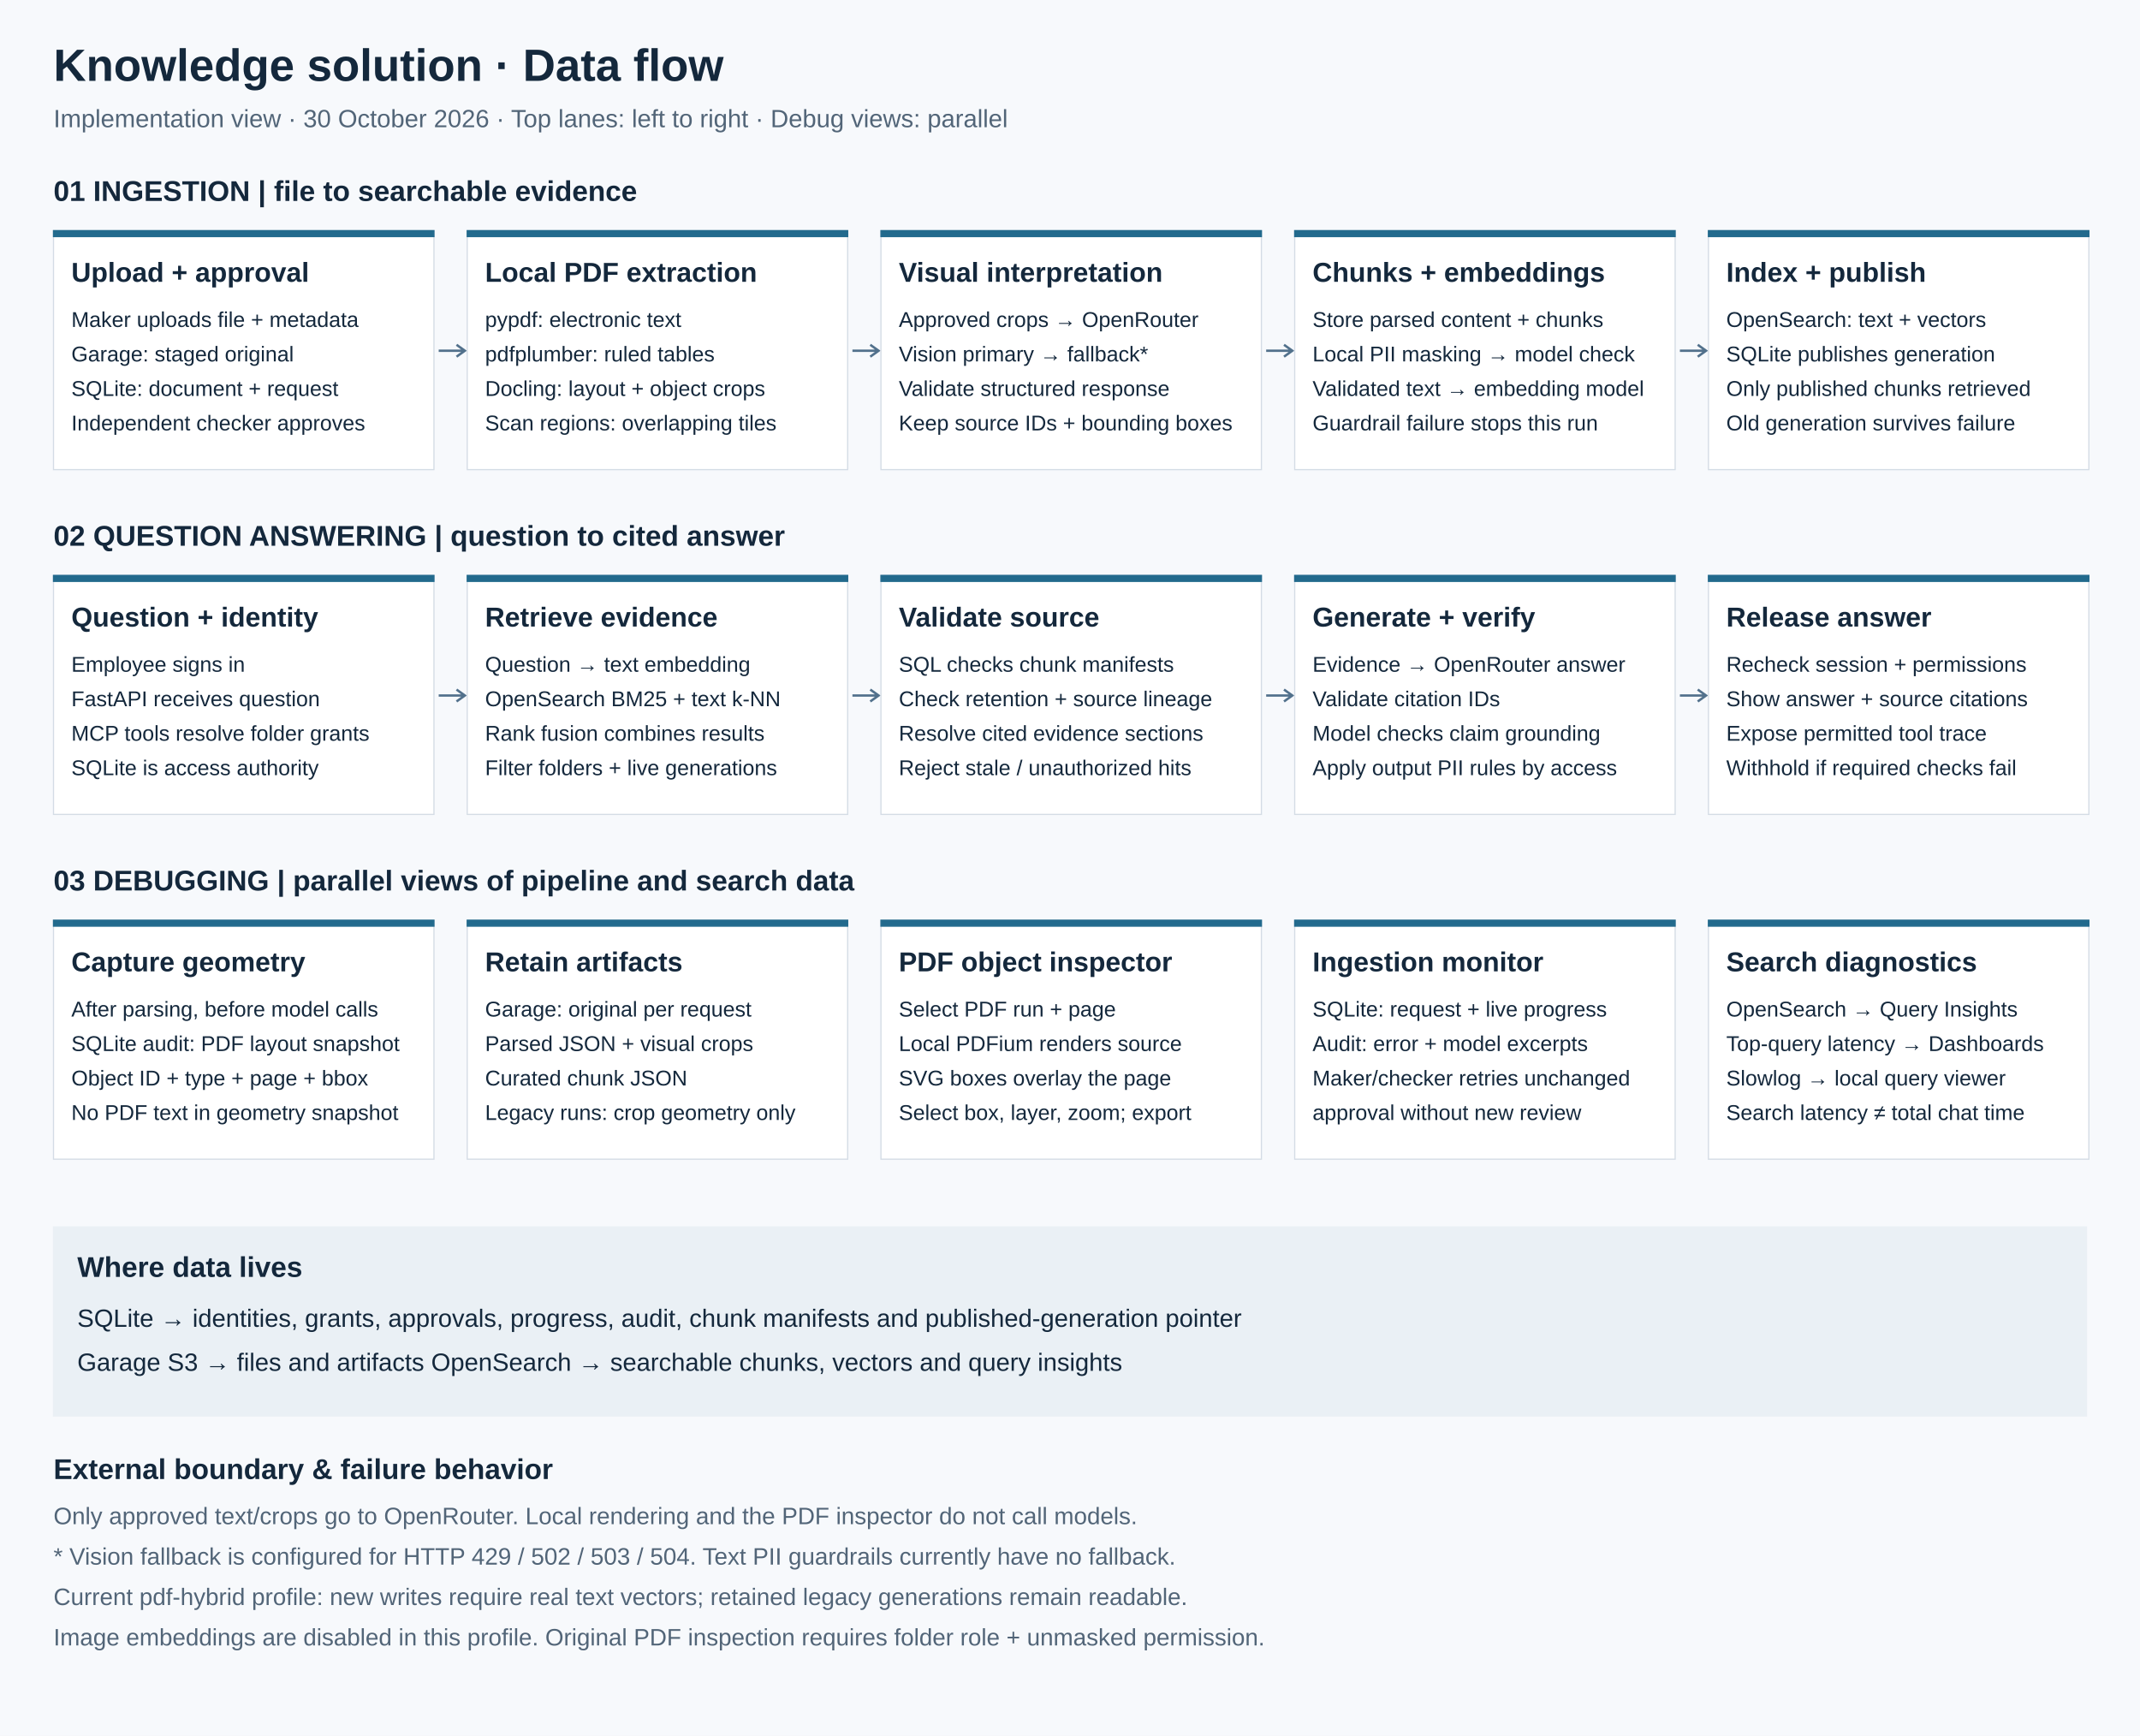
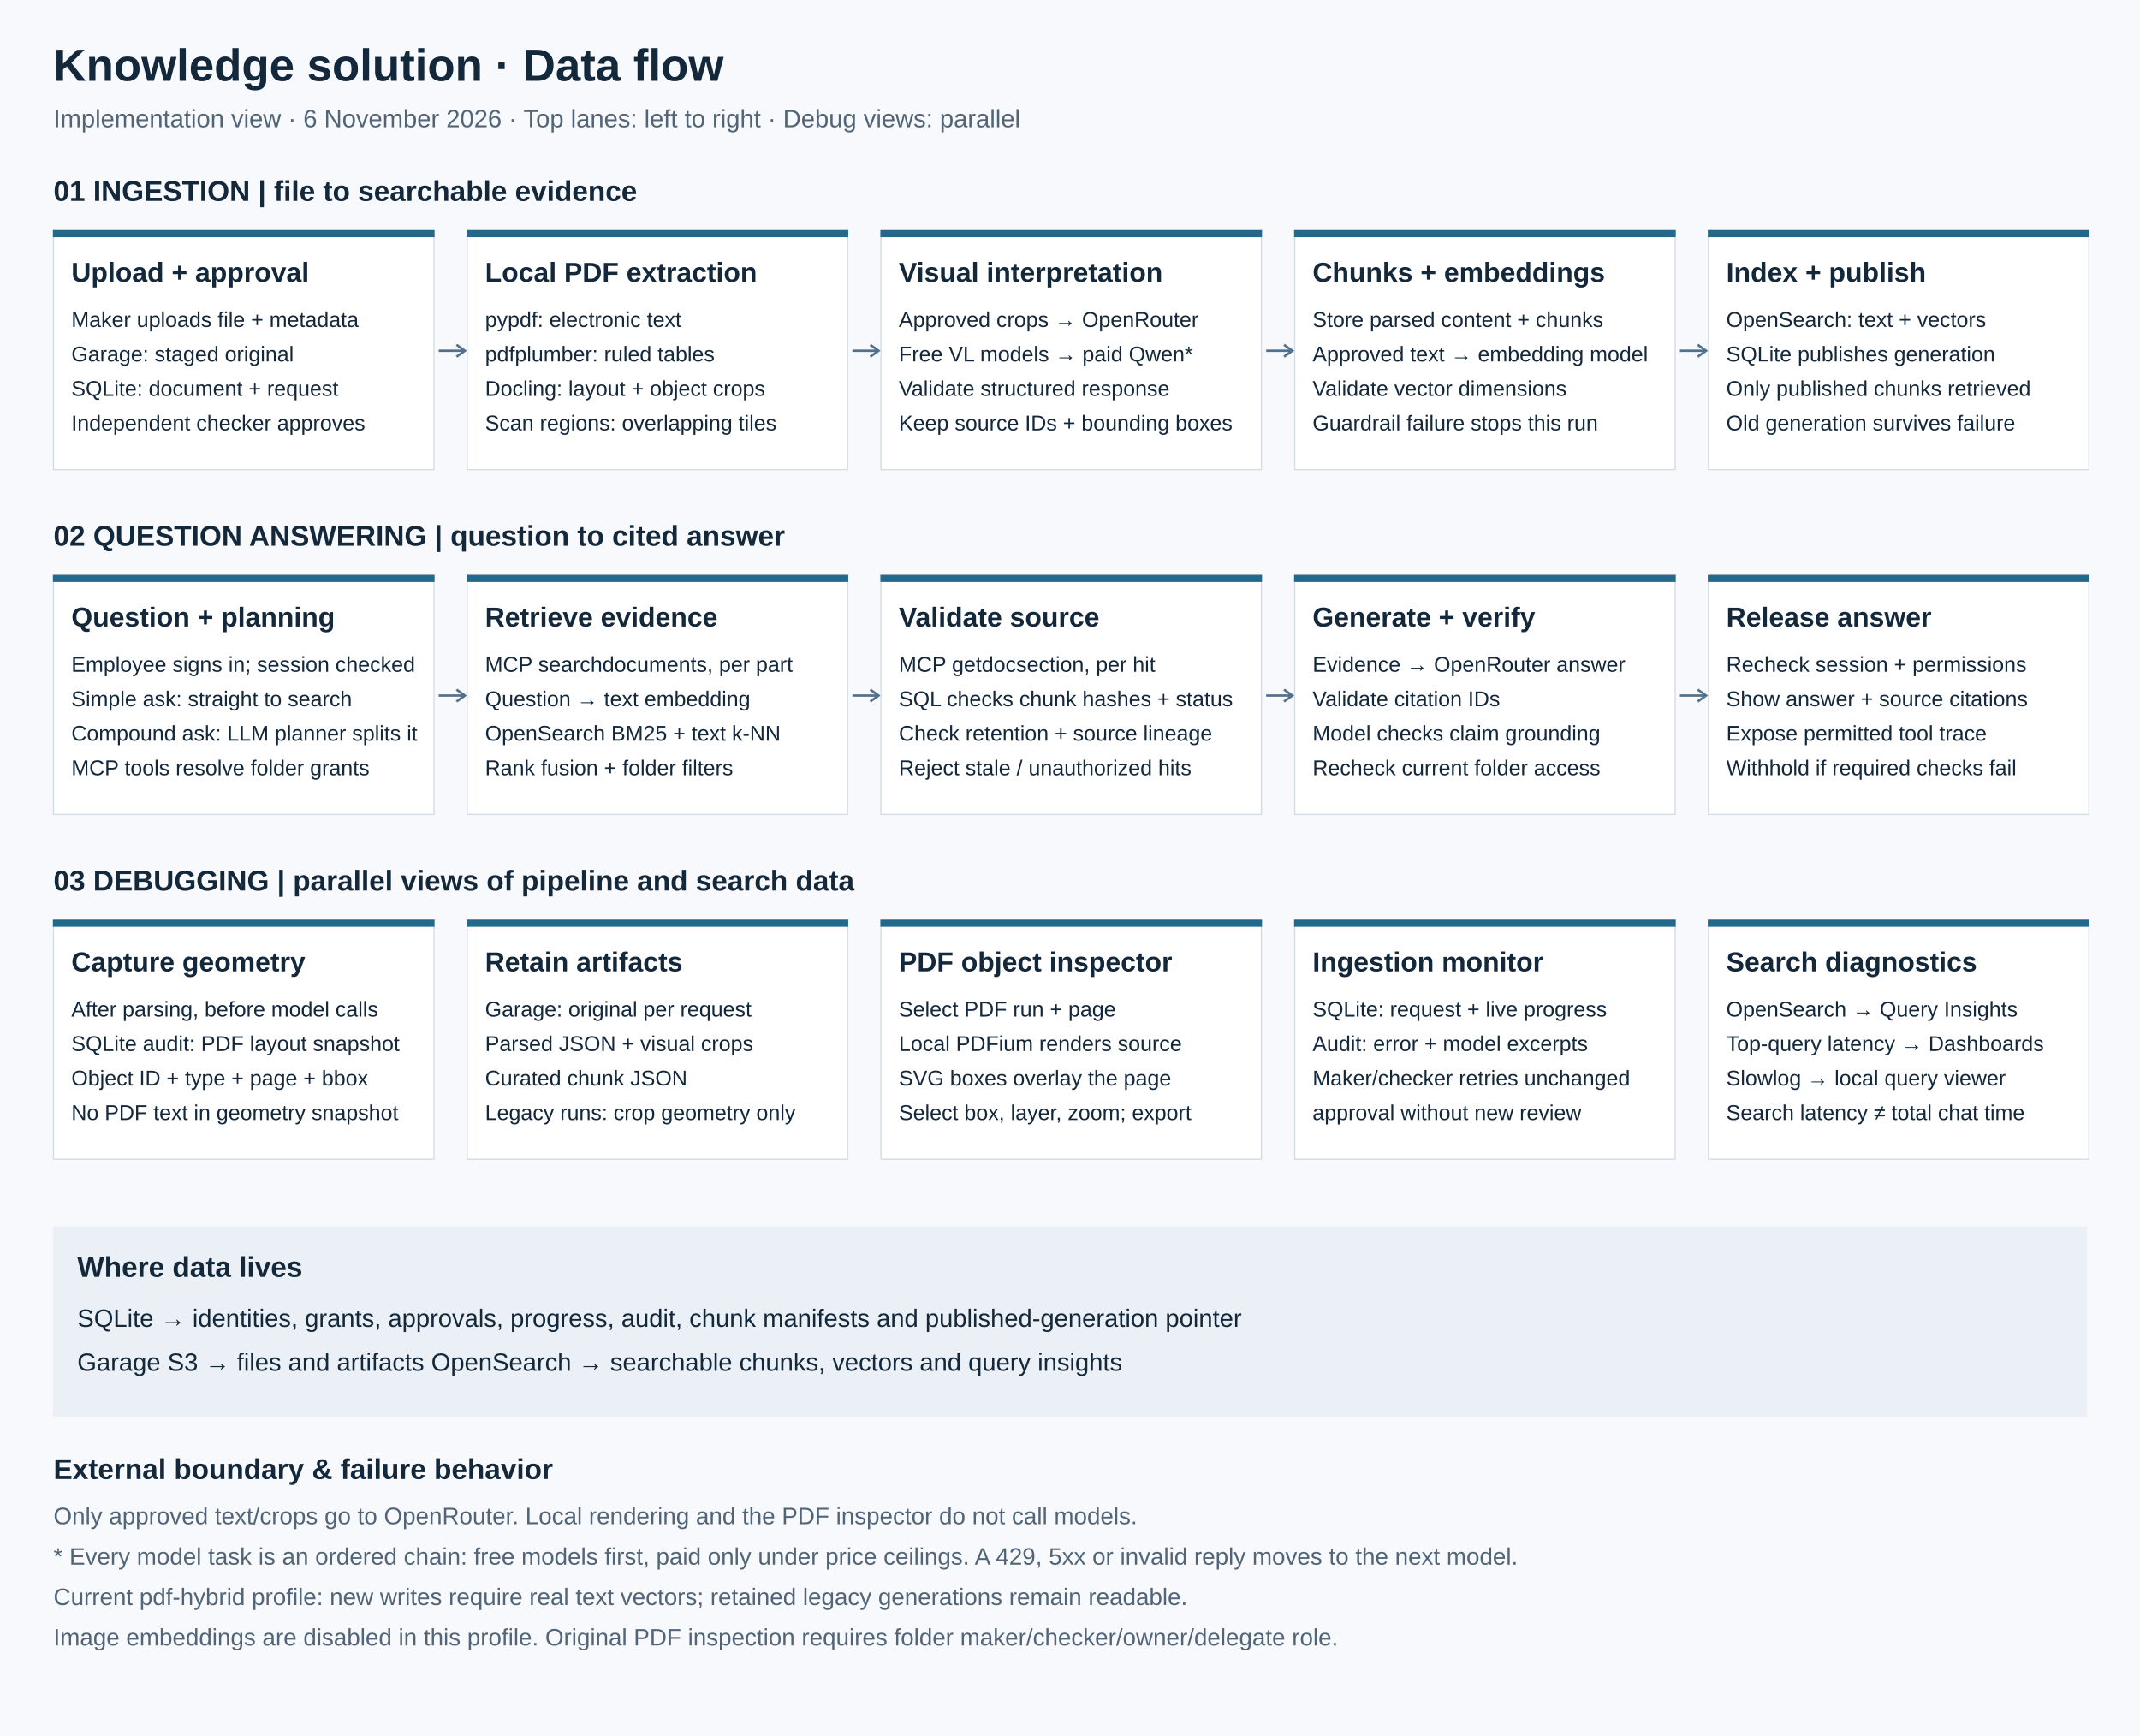
<svg xmlns="http://www.w3.org/2000/svg" width="1800" height="1460" viewBox="0 0 1800 1460">
  <rect width="100%" height="100%" fill="#f7f9fc" />
  <text x="45" y="68" font-family="Arial,sans-serif" font-size="38" fill="#14283c" font-weight="700">Knowledge solution · Data flow</text>
-   <text x="45" y="107" font-family="Arial,sans-serif" font-size="21" fill="#526578" font-weight="400">Implementation view · 30 October 2026 · Top lanes: left to right · Debug views: parallel</text>
+   <text x="45" y="107" font-family="Arial,sans-serif" font-size="21" fill="#526578" font-weight="400">Implementation view · 6 November 2026 · Top lanes: left to right · Debug views: parallel</text>
  <text x="45" y="169" font-family="Arial,sans-serif" font-size="24" fill="#14283c" font-weight="700">01  INGESTION  |  file to searchable evidence</text>
  <rect x="45" y="194" width="320" height="201" fill="#ffffff" stroke="#d4dce5" />
  <rect x="45" y="194" width="320" height="5" fill="#226a8d" stroke="#226a8d" />
  <text x="60" y="237" font-family="Arial,sans-serif" font-size="23" fill="#14283c" font-weight="700">Upload + approval</text>
  <text x="60" y="275" font-family="Arial,sans-serif" font-size="18" fill="#14283c" font-weight="400">Maker uploads file + metadata</text>
  <text x="60" y="304" font-family="Arial,sans-serif" font-size="18" fill="#14283c" font-weight="400">Garage: staged original</text>
  <text x="60" y="333" font-family="Arial,sans-serif" font-size="18" fill="#14283c" font-weight="400">SQLite: document + request</text>
  <text x="60" y="362" font-family="Arial,sans-serif" font-size="18" fill="#14283c" font-weight="400">Independent checker approves</text>
  <path d="M369,295 h22 m-7,-5 l7,5 -7,5" fill="none" stroke="#52718c" stroke-width="2" />
  <rect x="393" y="194" width="320" height="201" fill="#ffffff" stroke="#d4dce5" />
  <rect x="393" y="194" width="320" height="5" fill="#226a8d" stroke="#226a8d" />
  <text x="408" y="237" font-family="Arial,sans-serif" font-size="23" fill="#14283c" font-weight="700">Local PDF extraction</text>
  <text x="408" y="275" font-family="Arial,sans-serif" font-size="18" fill="#14283c" font-weight="400">pypdf: electronic text</text>
  <text x="408" y="304" font-family="Arial,sans-serif" font-size="18" fill="#14283c" font-weight="400">pdfplumber: ruled tables</text>
  <text x="408" y="333" font-family="Arial,sans-serif" font-size="18" fill="#14283c" font-weight="400">Docling: layout + object crops</text>
  <text x="408" y="362" font-family="Arial,sans-serif" font-size="18" fill="#14283c" font-weight="400">Scan regions: overlapping tiles</text>
  <path d="M717,295 h22 m-7,-5 l7,5 -7,5" fill="none" stroke="#52718c" stroke-width="2" />
  <rect x="741" y="194" width="320" height="201" fill="#ffffff" stroke="#d4dce5" />
  <rect x="741" y="194" width="320" height="5" fill="#226a8d" stroke="#226a8d" />
  <text x="756" y="237" font-family="Arial,sans-serif" font-size="23" fill="#14283c" font-weight="700">Visual interpretation</text>
  <text x="756" y="275" font-family="Arial,sans-serif" font-size="18" fill="#14283c" font-weight="400">Approved crops → OpenRouter</text>
-   <text x="756" y="304" font-family="Arial,sans-serif" font-size="18" fill="#14283c" font-weight="400">Vision primary → fallback*</text>
+   <text x="756" y="304" font-family="Arial,sans-serif" font-size="18" fill="#14283c" font-weight="400">Free VL models → paid Qwen*</text>
  <text x="756" y="333" font-family="Arial,sans-serif" font-size="18" fill="#14283c" font-weight="400">Validate structured response</text>
  <text x="756" y="362" font-family="Arial,sans-serif" font-size="18" fill="#14283c" font-weight="400">Keep source IDs + bounding boxes</text>
  <path d="M1065,295 h22 m-7,-5 l7,5 -7,5" fill="none" stroke="#52718c" stroke-width="2" />
  <rect x="1089" y="194" width="320" height="201" fill="#ffffff" stroke="#d4dce5" />
  <rect x="1089" y="194" width="320" height="5" fill="#226a8d" stroke="#226a8d" />
  <text x="1104" y="237" font-family="Arial,sans-serif" font-size="23" fill="#14283c" font-weight="700">Chunks + embeddings</text>
  <text x="1104" y="275" font-family="Arial,sans-serif" font-size="18" fill="#14283c" font-weight="400">Store parsed content + chunks</text>
-   <text x="1104" y="304" font-family="Arial,sans-serif" font-size="18" fill="#14283c" font-weight="400">Local PII masking → model check</text>
-   <text x="1104" y="333" font-family="Arial,sans-serif" font-size="18" fill="#14283c" font-weight="400">Validated text → embedding model</text>
+   <text x="1104" y="304" font-family="Arial,sans-serif" font-size="18" fill="#14283c" font-weight="400">Approved text → embedding model</text>
+   <text x="1104" y="333" font-family="Arial,sans-serif" font-size="18" fill="#14283c" font-weight="400">Validate vector dimensions</text>
  <text x="1104" y="362" font-family="Arial,sans-serif" font-size="18" fill="#14283c" font-weight="400">Guardrail failure stops this run</text>
  <path d="M1413,295 h22 m-7,-5 l7,5 -7,5" fill="none" stroke="#52718c" stroke-width="2" />
  <rect x="1437" y="194" width="320" height="201" fill="#ffffff" stroke="#d4dce5" />
  <rect x="1437" y="194" width="320" height="5" fill="#226a8d" stroke="#226a8d" />
  <text x="1452" y="237" font-family="Arial,sans-serif" font-size="23" fill="#14283c" font-weight="700">Index + publish</text>
  <text x="1452" y="275" font-family="Arial,sans-serif" font-size="18" fill="#14283c" font-weight="400">OpenSearch: text + vectors</text>
  <text x="1452" y="304" font-family="Arial,sans-serif" font-size="18" fill="#14283c" font-weight="400">SQLite publishes generation</text>
  <text x="1452" y="333" font-family="Arial,sans-serif" font-size="18" fill="#14283c" font-weight="400">Only published chunks retrieved</text>
  <text x="1452" y="362" font-family="Arial,sans-serif" font-size="18" fill="#14283c" font-weight="400">Old generation survives failure</text>
  <text x="45" y="459" font-family="Arial,sans-serif" font-size="24" fill="#14283c" font-weight="700">02  QUESTION ANSWERING  |  question to cited answer</text>
  <rect x="45" y="484" width="320" height="201" fill="#ffffff" stroke="#d4dce5" />
  <rect x="45" y="484" width="320" height="5" fill="#226a8d" stroke="#226a8d" />
-   <text x="60" y="527" font-family="Arial,sans-serif" font-size="23" fill="#14283c" font-weight="700">Question + identity</text>
-   <text x="60" y="565" font-family="Arial,sans-serif" font-size="18" fill="#14283c" font-weight="400">Employee signs in</text>
-   <text x="60" y="594" font-family="Arial,sans-serif" font-size="18" fill="#14283c" font-weight="400">FastAPI receives question</text>
-   <text x="60" y="623" font-family="Arial,sans-serif" font-size="18" fill="#14283c" font-weight="400">MCP tools resolve folder grants</text>
-   <text x="60" y="652" font-family="Arial,sans-serif" font-size="18" fill="#14283c" font-weight="400">SQLite is access authority</text>
+   <text x="60" y="527" font-family="Arial,sans-serif" font-size="23" fill="#14283c" font-weight="700">Question + planning</text>
+   <text x="60" y="565" font-family="Arial,sans-serif" font-size="18" fill="#14283c" font-weight="400">Employee signs in; session checked</text>
+   <text x="60" y="594" font-family="Arial,sans-serif" font-size="18" fill="#14283c" font-weight="400">Simple ask: straight to search</text>
+   <text x="60" y="623" font-family="Arial,sans-serif" font-size="18" fill="#14283c" font-weight="400">Compound ask: LLM planner splits it</text>
+   <text x="60" y="652" font-family="Arial,sans-serif" font-size="18" fill="#14283c" font-weight="400">MCP tools resolve folder grants</text>
  <path d="M369,585 h22 m-7,-5 l7,5 -7,5" fill="none" stroke="#52718c" stroke-width="2" />
  <rect x="393" y="484" width="320" height="201" fill="#ffffff" stroke="#d4dce5" />
  <rect x="393" y="484" width="320" height="5" fill="#226a8d" stroke="#226a8d" />
  <text x="408" y="527" font-family="Arial,sans-serif" font-size="23" fill="#14283c" font-weight="700">Retrieve evidence</text>
-   <text x="408" y="565" font-family="Arial,sans-serif" font-size="18" fill="#14283c" font-weight="400">Question → text embedding</text>
-   <text x="408" y="594" font-family="Arial,sans-serif" font-size="18" fill="#14283c" font-weight="400">OpenSearch BM25 + text k-NN</text>
-   <text x="408" y="623" font-family="Arial,sans-serif" font-size="18" fill="#14283c" font-weight="400">Rank fusion combines results</text>
-   <text x="408" y="652" font-family="Arial,sans-serif" font-size="18" fill="#14283c" font-weight="400">Filter folders + live generations</text>
+   <text x="408" y="565" font-family="Arial,sans-serif" font-size="18" fill="#14283c" font-weight="400">MCP searchdocuments, per part</text>
+   <text x="408" y="594" font-family="Arial,sans-serif" font-size="18" fill="#14283c" font-weight="400">Question → text embedding</text>
+   <text x="408" y="623" font-family="Arial,sans-serif" font-size="18" fill="#14283c" font-weight="400">OpenSearch BM25 + text k-NN</text>
+   <text x="408" y="652" font-family="Arial,sans-serif" font-size="18" fill="#14283c" font-weight="400">Rank fusion + folder filters</text>
  <path d="M717,585 h22 m-7,-5 l7,5 -7,5" fill="none" stroke="#52718c" stroke-width="2" />
  <rect x="741" y="484" width="320" height="201" fill="#ffffff" stroke="#d4dce5" />
  <rect x="741" y="484" width="320" height="5" fill="#226a8d" stroke="#226a8d" />
  <text x="756" y="527" font-family="Arial,sans-serif" font-size="23" fill="#14283c" font-weight="700">Validate source</text>
-   <text x="756" y="565" font-family="Arial,sans-serif" font-size="18" fill="#14283c" font-weight="400">SQL checks chunk manifests</text>
-   <text x="756" y="594" font-family="Arial,sans-serif" font-size="18" fill="#14283c" font-weight="400">Check retention + source lineage</text>
-   <text x="756" y="623" font-family="Arial,sans-serif" font-size="18" fill="#14283c" font-weight="400">Resolve cited evidence sections</text>
+   <text x="756" y="565" font-family="Arial,sans-serif" font-size="18" fill="#14283c" font-weight="400">MCP getdocsection, per hit</text>
+   <text x="756" y="594" font-family="Arial,sans-serif" font-size="18" fill="#14283c" font-weight="400">SQL checks chunk hashes + status</text>
+   <text x="756" y="623" font-family="Arial,sans-serif" font-size="18" fill="#14283c" font-weight="400">Check retention + source lineage</text>
  <text x="756" y="652" font-family="Arial,sans-serif" font-size="18" fill="#14283c" font-weight="400">Reject stale / unauthorized hits</text>
  <path d="M1065,585 h22 m-7,-5 l7,5 -7,5" fill="none" stroke="#52718c" stroke-width="2" />
  <rect x="1089" y="484" width="320" height="201" fill="#ffffff" stroke="#d4dce5" />
  <rect x="1089" y="484" width="320" height="5" fill="#226a8d" stroke="#226a8d" />
  <text x="1104" y="527" font-family="Arial,sans-serif" font-size="23" fill="#14283c" font-weight="700">Generate + verify</text>
  <text x="1104" y="565" font-family="Arial,sans-serif" font-size="18" fill="#14283c" font-weight="400">Evidence → OpenRouter answer</text>
  <text x="1104" y="594" font-family="Arial,sans-serif" font-size="18" fill="#14283c" font-weight="400">Validate citation IDs</text>
  <text x="1104" y="623" font-family="Arial,sans-serif" font-size="18" fill="#14283c" font-weight="400">Model checks claim grounding</text>
-   <text x="1104" y="652" font-family="Arial,sans-serif" font-size="18" fill="#14283c" font-weight="400">Apply output PII rules by access</text>
+   <text x="1104" y="652" font-family="Arial,sans-serif" font-size="18" fill="#14283c" font-weight="400">Recheck current folder access</text>
  <path d="M1413,585 h22 m-7,-5 l7,5 -7,5" fill="none" stroke="#52718c" stroke-width="2" />
  <rect x="1437" y="484" width="320" height="201" fill="#ffffff" stroke="#d4dce5" />
  <rect x="1437" y="484" width="320" height="5" fill="#226a8d" stroke="#226a8d" />
  <text x="1452" y="527" font-family="Arial,sans-serif" font-size="23" fill="#14283c" font-weight="700">Release answer</text>
  <text x="1452" y="565" font-family="Arial,sans-serif" font-size="18" fill="#14283c" font-weight="400">Recheck session + permissions</text>
  <text x="1452" y="594" font-family="Arial,sans-serif" font-size="18" fill="#14283c" font-weight="400">Show answer + source citations</text>
  <text x="1452" y="623" font-family="Arial,sans-serif" font-size="18" fill="#14283c" font-weight="400">Expose permitted tool trace</text>
  <text x="1452" y="652" font-family="Arial,sans-serif" font-size="18" fill="#14283c" font-weight="400">Withhold if required checks fail</text>
  <text x="45" y="749" font-family="Arial,sans-serif" font-size="24" fill="#14283c" font-weight="700">03  DEBUGGING  |  parallel views of pipeline and search data</text>
  <rect x="45" y="774" width="320" height="201" fill="#ffffff" stroke="#d4dce5" />
  <rect x="45" y="774" width="320" height="5" fill="#226a8d" stroke="#226a8d" />
  <text x="60" y="817" font-family="Arial,sans-serif" font-size="23" fill="#14283c" font-weight="700">Capture geometry</text>
  <text x="60" y="855" font-family="Arial,sans-serif" font-size="18" fill="#14283c" font-weight="400">After parsing, before model calls</text>
  <text x="60" y="884" font-family="Arial,sans-serif" font-size="18" fill="#14283c" font-weight="400">SQLite audit: PDF layout snapshot</text>
  <text x="60" y="913" font-family="Arial,sans-serif" font-size="18" fill="#14283c" font-weight="400">Object ID + type + page + bbox</text>
  <text x="60" y="942" font-family="Arial,sans-serif" font-size="18" fill="#14283c" font-weight="400">No PDF text in geometry snapshot</text>
  <rect x="393" y="774" width="320" height="201" fill="#ffffff" stroke="#d4dce5" />
  <rect x="393" y="774" width="320" height="5" fill="#226a8d" stroke="#226a8d" />
  <text x="408" y="817" font-family="Arial,sans-serif" font-size="23" fill="#14283c" font-weight="700">Retain artifacts</text>
  <text x="408" y="855" font-family="Arial,sans-serif" font-size="18" fill="#14283c" font-weight="400">Garage: original per request</text>
  <text x="408" y="884" font-family="Arial,sans-serif" font-size="18" fill="#14283c" font-weight="400">Parsed JSON + visual crops</text>
  <text x="408" y="913" font-family="Arial,sans-serif" font-size="18" fill="#14283c" font-weight="400">Curated chunk JSON</text>
  <text x="408" y="942" font-family="Arial,sans-serif" font-size="18" fill="#14283c" font-weight="400">Legacy runs: crop geometry only</text>
  <rect x="741" y="774" width="320" height="201" fill="#ffffff" stroke="#d4dce5" />
  <rect x="741" y="774" width="320" height="5" fill="#226a8d" stroke="#226a8d" />
  <text x="756" y="817" font-family="Arial,sans-serif" font-size="23" fill="#14283c" font-weight="700">PDF object inspector</text>
  <text x="756" y="855" font-family="Arial,sans-serif" font-size="18" fill="#14283c" font-weight="400">Select PDF run + page</text>
  <text x="756" y="884" font-family="Arial,sans-serif" font-size="18" fill="#14283c" font-weight="400">Local PDFium renders source</text>
  <text x="756" y="913" font-family="Arial,sans-serif" font-size="18" fill="#14283c" font-weight="400">SVG boxes overlay the page</text>
  <text x="756" y="942" font-family="Arial,sans-serif" font-size="18" fill="#14283c" font-weight="400">Select box, layer, zoom; export</text>
  <rect x="1089" y="774" width="320" height="201" fill="#ffffff" stroke="#d4dce5" />
  <rect x="1089" y="774" width="320" height="5" fill="#226a8d" stroke="#226a8d" />
  <text x="1104" y="817" font-family="Arial,sans-serif" font-size="23" fill="#14283c" font-weight="700">Ingestion monitor</text>
  <text x="1104" y="855" font-family="Arial,sans-serif" font-size="18" fill="#14283c" font-weight="400">SQLite: request + live progress</text>
  <text x="1104" y="884" font-family="Arial,sans-serif" font-size="18" fill="#14283c" font-weight="400">Audit: error + model excerpts</text>
  <text x="1104" y="913" font-family="Arial,sans-serif" font-size="18" fill="#14283c" font-weight="400">Maker/checker retries unchanged</text>
  <text x="1104" y="942" font-family="Arial,sans-serif" font-size="18" fill="#14283c" font-weight="400">approval without new review</text>
  <rect x="1437" y="774" width="320" height="201" fill="#ffffff" stroke="#d4dce5" />
  <rect x="1437" y="774" width="320" height="5" fill="#226a8d" stroke="#226a8d" />
  <text x="1452" y="817" font-family="Arial,sans-serif" font-size="23" fill="#14283c" font-weight="700">Search diagnostics</text>
  <text x="1452" y="855" font-family="Arial,sans-serif" font-size="18" fill="#14283c" font-weight="400">OpenSearch → Query Insights</text>
  <text x="1452" y="884" font-family="Arial,sans-serif" font-size="18" fill="#14283c" font-weight="400">Top-query latency → Dashboards</text>
  <text x="1452" y="913" font-family="Arial,sans-serif" font-size="18" fill="#14283c" font-weight="400">Slowlog → local query viewer</text>
  <text x="1452" y="942" font-family="Arial,sans-serif" font-size="18" fill="#14283c" font-weight="400">Search latency ≠ total chat time</text>
  <rect x="45" y="1032" width="1710" height="159" fill="#eaf0f5" stroke="#eaf0f5" />
  <text x="65" y="1074" font-family="Arial,sans-serif" font-size="24" fill="#14283c" font-weight="700">Where data lives</text>
  <text x="65" y="1116" font-family="Arial,sans-serif" font-size="21" fill="#14283c" font-weight="400">SQLite  →  identities, grants, approvals, progress, audit, chunk manifests and published-generation pointer</text>
  <text x="65" y="1153" font-family="Arial,sans-serif" font-size="21" fill="#14283c" font-weight="400">Garage S3  →  files and artifacts          OpenSearch  →  searchable chunks, vectors and query insights</text>
  <text x="45" y="1244" font-family="Arial,sans-serif" font-size="24" fill="#14283c" font-weight="700">External boundary &amp; failure behavior</text>
  <text x="45" y="1282" font-family="Arial,sans-serif" font-size="20" fill="#526578" font-weight="400">Only approved text/crops go to OpenRouter. Local rendering and the PDF inspector do not call models.</text>
-   <text x="45" y="1316" font-family="Arial,sans-serif" font-size="20" fill="#526578" font-weight="400">* Vision fallback is configured for HTTP 429 / 502 / 503 / 504. Text PII guardrails currently have no fallback.</text>
+   <text x="45" y="1316" font-family="Arial,sans-serif" font-size="20" fill="#526578" font-weight="400">* Every model task is an ordered chain: free models first, paid only under price ceilings. A 429, 5xx or invalid reply moves to the next model.</text>
  <text x="45" y="1350" font-family="Arial,sans-serif" font-size="20" fill="#526578" font-weight="400">Current pdf-hybrid profile: new writes require real text vectors; retained legacy generations remain readable.</text>
-   <text x="45" y="1384" font-family="Arial,sans-serif" font-size="20" fill="#526578" font-weight="400">Image embeddings are disabled in this profile. Original PDF inspection requires folder role + unmasked permission.</text>
+   <text x="45" y="1384" font-family="Arial,sans-serif" font-size="20" fill="#526578" font-weight="400">Image embeddings are disabled in this profile. Original PDF inspection requires folder maker/checker/owner/delegate role.</text>
</svg>
